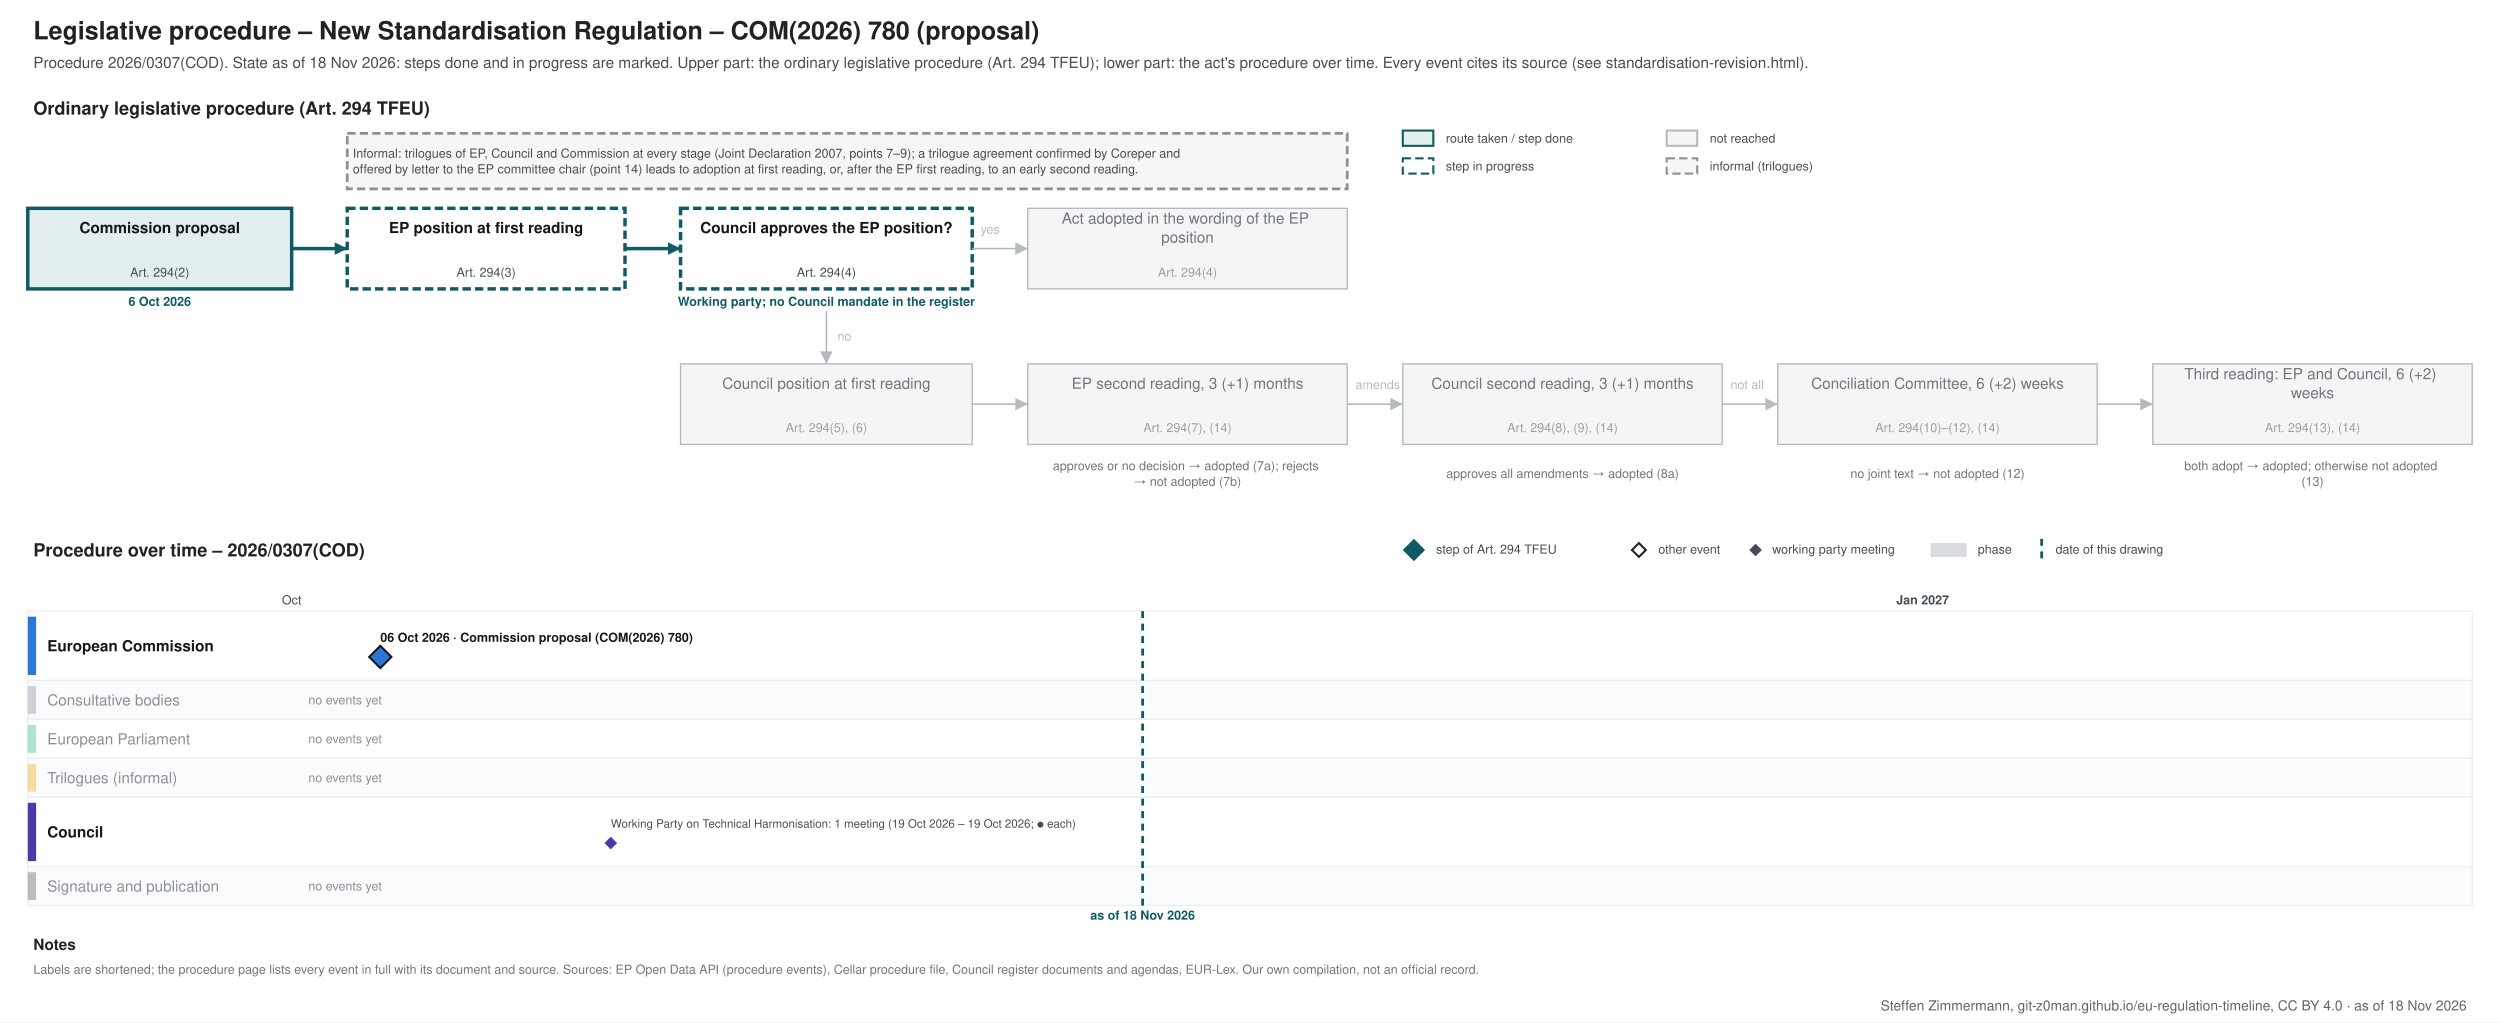
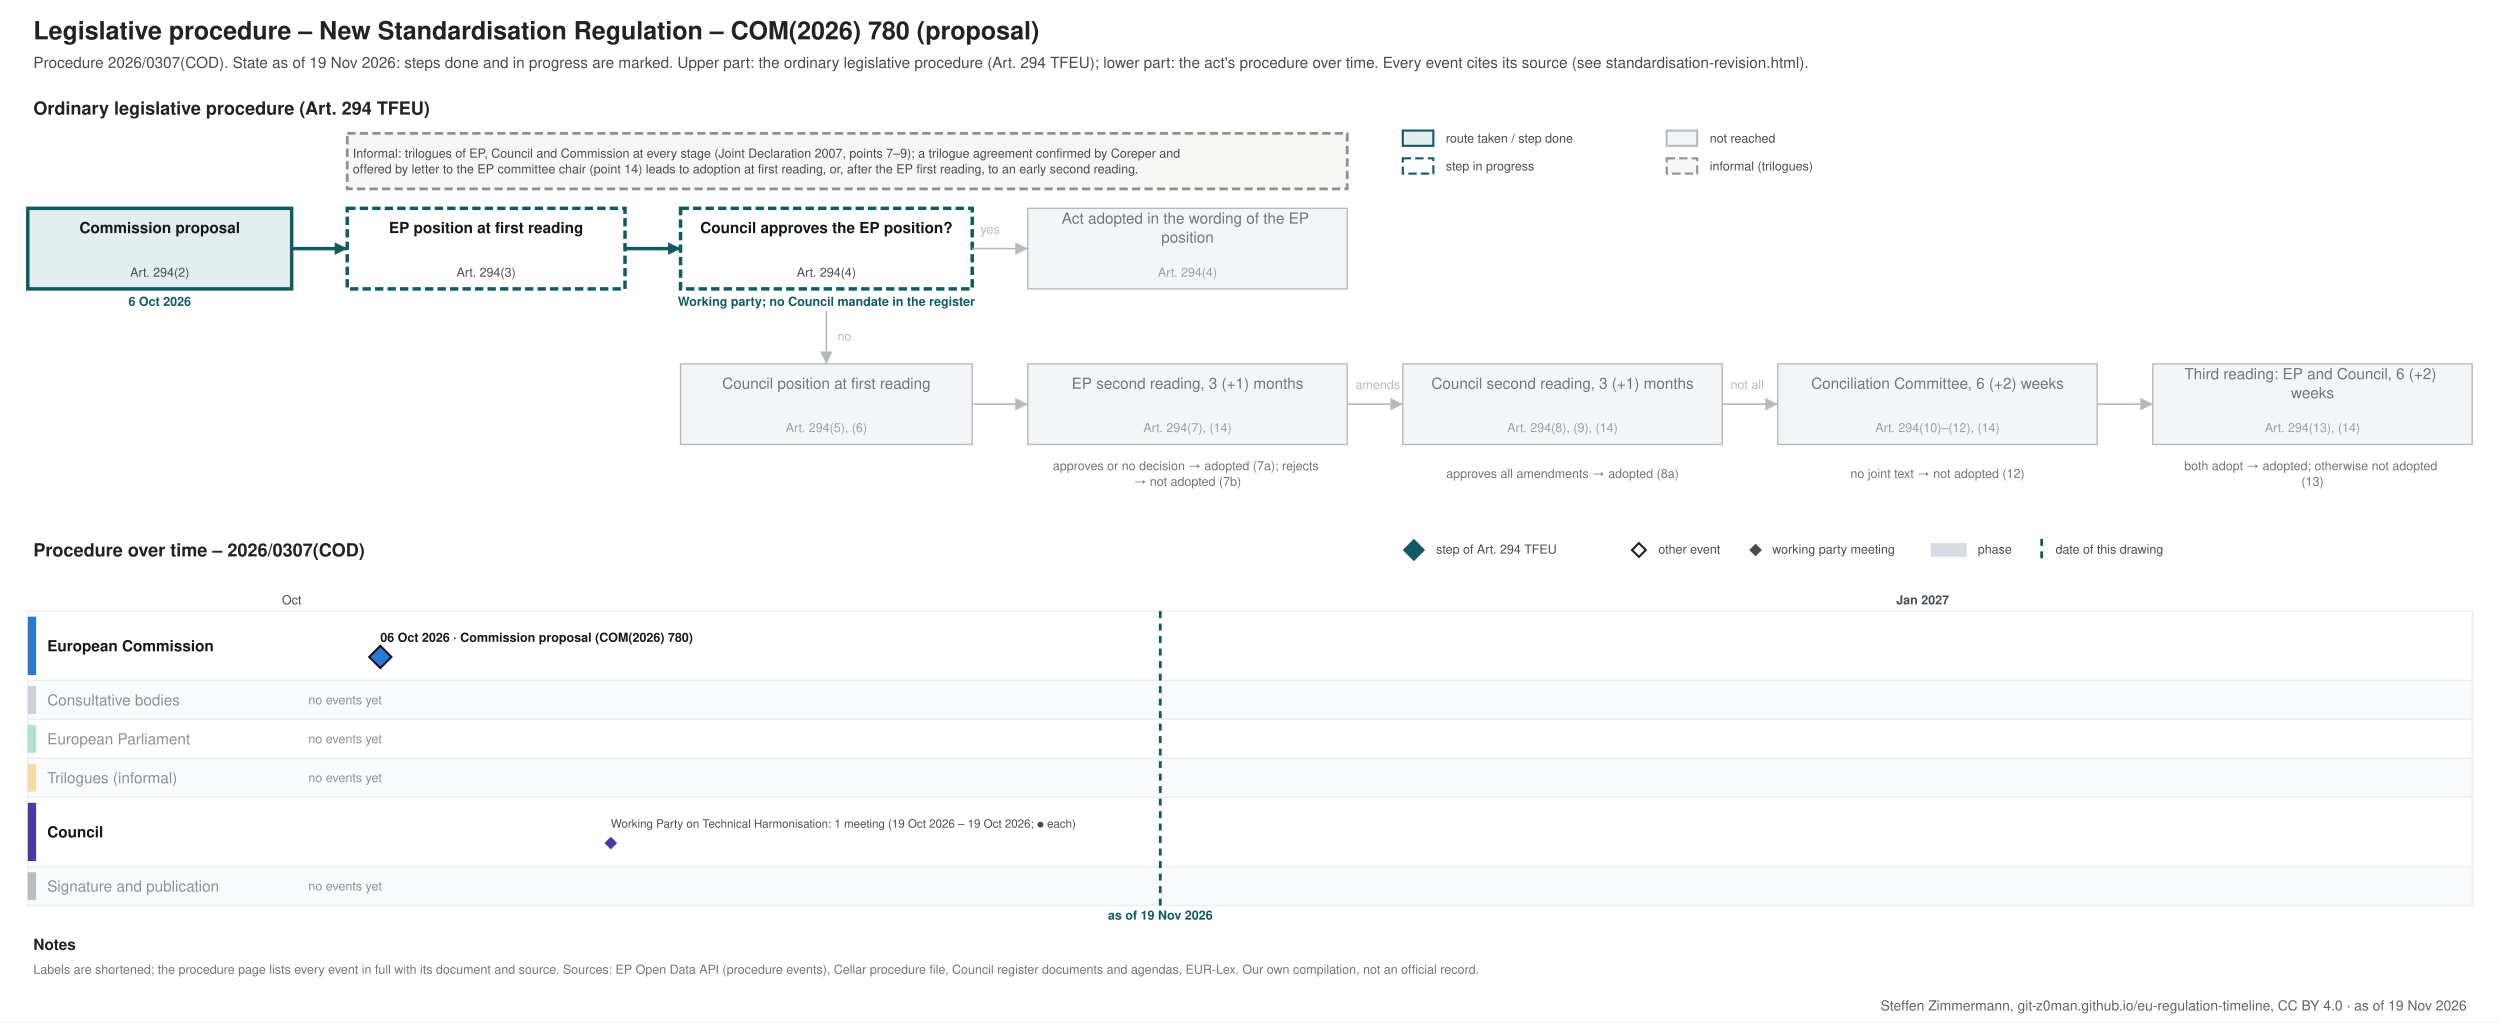
<svg xmlns="http://www.w3.org/2000/svg" xmlns:xlink="http://www.w3.org/1999/xlink" width="1800" height="736" viewBox="0 0 1800 736" font-family="&quot;Source Sans 3&quot;, Helvetica, Arial, sans-serif">
  <rect width="1800" height="736" fill="#ffffff" />
-   <g class="procedure" data-route="" data-state="ongoing" data-as_of="2026-11-18">
+   <g class="procedure" data-route="" data-state="ongoing" data-as_of="2026-11-19">
    <text font-size="18" fill="#222222" text-anchor="start" font-weight="bold">
      <tspan x="24.0" y="28.3">Legislative procedure – New Standardisation Regulation – COM(2026) 780 (proposal)</tspan>
    </text>
    <text font-size="11" fill="#454c53" text-anchor="start">
-       <tspan x="24.0" y="48.9">Procedure 2026/0307(COD). State as of 18 Nov 2026: steps done and in progress are marked. Upper part: the ordinary legislative procedure (Art. 294 TFEU); lower part: the act's procedure over time. Every event cites its source (see standardisation-revision.html).</tspan>
+       <tspan x="24.0" y="48.9">Procedure 2026/0307(COD). State as of 19 Nov 2026: steps done and in progress are marked. Upper part: the ordinary legislative procedure (Art. 294 TFEU); lower part: the act's procedure over time. Every event cites its source (see standardisation-revision.html).</tspan>
    </text>
    <text font-size="13" fill="#222222" text-anchor="start" font-weight="bold">
      <tspan x="24.0" y="82.5">Ordinary legislative procedure (Art. 294 TFEU)</tspan>
    </text>
    <rect x="1010.0" y="94.0" width="22.0" height="11.0" fill="#e3eeef" stroke="#0f5a63" stroke-width="1.5" />
    <text font-size="9" fill="#454c53" text-anchor="start">
      <tspan x="1041.0" y="102.7">route taken / step done</tspan>
    </text>
    <rect x="1010.0" y="114.0" width="22.0" height="11.0" fill="#ffffff" stroke="#0f5a63" stroke-dasharray="6 3" stroke-width="1.5" />
    <text font-size="9" fill="#454c53" text-anchor="start">
      <tspan x="1041.0" y="122.7">step in progress</tspan>
    </text>
    <rect x="1200.0" y="94.0" width="22.0" height="11.0" fill="#f4f5f6" stroke="#b5bac0" stroke-width="1.5" />
    <text font-size="9" fill="#454c53" text-anchor="start">
      <tspan x="1231.0" y="102.7">not reached</tspan>
    </text>
    <rect x="1200.0" y="114.0" width="22.0" height="11.0" fill="#f6f6f4" stroke="#8a9096" stroke-dasharray="6 3" stroke-width="1.5" />
    <text font-size="9" fill="#454c53" text-anchor="start">
      <tspan x="1231.0" y="122.7">informal (trilogues)</tspan>
    </text>
    <rect x="20.0" y="150.0" width="190.0" height="58.0" fill="#e3eeef" stroke="#0f5a63" stroke-width="2.5" />
    <text font-size="11" fill="#14181c" text-anchor="middle" font-weight="bold">
      <tspan x="115.0" y="167.8">Commission proposal</tspan>
    </text>
    <text font-size="9" fill="#454c53" text-anchor="middle">
      <tspan x="115.0" y="199.2">Art. 294(2)</tspan>
    </text>
    <text font-size="9" fill="#0f5a63" text-anchor="middle" font-weight="bold">
      <tspan x="115.0" y="220.2">6 Oct 2026</tspan>
    </text>
    <rect x="250.0" y="150.0" width="200.0" height="58.0" fill="#ffffff" stroke="#0f5a63" stroke-dasharray="6 3" stroke-width="2.5" />
    <text font-size="11" fill="#14181c" text-anchor="middle" font-weight="bold">
      <tspan x="350.0" y="167.8">EP position at first reading</tspan>
    </text>
    <text font-size="9" fill="#454c53" text-anchor="middle">
      <tspan x="350.0" y="199.2">Art. 294(3)</tspan>
    </text>
    <rect x="490.0" y="150.0" width="210.0" height="58.0" fill="#ffffff" stroke="#0f5a63" stroke-dasharray="6 3" stroke-width="2.5" />
    <text font-size="11" fill="#14181c" text-anchor="middle" font-weight="bold">
      <tspan x="595.0" y="167.8">Council approves the EP position?</tspan>
    </text>
    <text font-size="9" fill="#454c53" text-anchor="middle">
      <tspan x="595.0" y="199.2">Art. 294(4)</tspan>
    </text>
    <text font-size="9" fill="#0f5a63" text-anchor="middle" font-weight="bold">
      <tspan x="595.0" y="220.2">Working party; no Council mandate in the register</tspan>
    </text>
    <rect x="740.0" y="150.0" width="230.0" height="58.0" fill="#f4f5f6" stroke="#b5bac0" stroke-width="1" />
    <text font-size="11" fill="#6f757b" text-anchor="middle">
      <tspan x="855.0" y="161.0">Act adopted in the wording of the EP</tspan>
      <tspan x="855.0" y="174.7">position</tspan>
    </text>
    <text font-size="9" fill="#9aa0a6" text-anchor="middle">
      <tspan x="855.0" y="199.2">Art. 294(4)</tspan>
    </text>
    <rect x="490.0" y="262.0" width="210.0" height="58.0" fill="#f4f5f6" stroke="#b5bac0" stroke-width="1" />
    <text font-size="11" fill="#6f757b" text-anchor="middle">
      <tspan x="595.0" y="279.9">Council position at first reading</tspan>
    </text>
    <text font-size="9" fill="#9aa0a6" text-anchor="middle">
      <tspan x="595.0" y="311.1">Art. 294(5), (6)</tspan>
    </text>
    <rect x="740.0" y="262.0" width="230.0" height="58.0" fill="#f4f5f6" stroke="#b5bac0" stroke-width="1" />
    <text font-size="11" fill="#6f757b" text-anchor="middle">
      <tspan x="855.0" y="279.9">EP second reading, 3 (+1) months</tspan>
    </text>
    <text font-size="9" fill="#9aa0a6" text-anchor="middle">
      <tspan x="855.0" y="311.1">Art. 294(7), (14)</tspan>
    </text>
    <rect x="1010.0" y="262.0" width="230.0" height="58.0" fill="#f4f5f6" stroke="#b5bac0" stroke-width="1" />
    <text font-size="11" fill="#6f757b" text-anchor="middle">
      <tspan x="1125.0" y="279.9">Council second reading, 3 (+1) months</tspan>
    </text>
    <text font-size="9" fill="#9aa0a6" text-anchor="middle">
      <tspan x="1125.0" y="311.1">Art. 294(8), (9), (14)</tspan>
    </text>
    <rect x="1280.0" y="262.0" width="230.0" height="58.0" fill="#f4f5f6" stroke="#b5bac0" stroke-width="1" />
    <text font-size="11" fill="#6f757b" text-anchor="middle">
      <tspan x="1395.0" y="279.9">Conciliation Committee, 6 (+2) weeks</tspan>
    </text>
    <text font-size="9" fill="#9aa0a6" text-anchor="middle">
      <tspan x="1395.0" y="311.1">Art. 294(10)–(12), (14)</tspan>
    </text>
    <rect x="1550.0" y="262.0" width="230.0" height="58.0" fill="#f4f5f6" stroke="#b5bac0" stroke-width="1" />
    <text font-size="11" fill="#6f757b" text-anchor="middle">
      <tspan x="1665.0" y="273.0">Third reading: EP and Council, 6 (+2)</tspan>
      <tspan x="1665.0" y="286.7">weeks</tspan>
    </text>
    <text font-size="9" fill="#9aa0a6" text-anchor="middle">
      <tspan x="1665.0" y="311.1">Art. 294(13), (14)</tspan>
    </text>
    <text font-size="9" fill="#6f757b" text-anchor="middle">
      <tspan x="855.0" y="338.5">approves or no decision → adopted (7a); rejects</tspan>
      <tspan x="855.0" y="349.8">→ not adopted (7b)</tspan>
    </text>
    <text font-size="9" fill="#6f757b" text-anchor="middle">
      <tspan x="1125.0" y="344.1">approves all amendments → adopted (8a)</tspan>
    </text>
    <text font-size="9" fill="#6f757b" text-anchor="middle">
      <tspan x="1395.0" y="344.1">no joint text → not adopted (12)</tspan>
    </text>
    <text font-size="9" fill="#6f757b" text-anchor="middle">
      <tspan x="1665.0" y="338.5">both adopt → adopted; otherwise not adopted</tspan>
      <tspan x="1665.0" y="349.8">(13)</tspan>
    </text>
    <polyline points="210.0,179.0 250.0,179.0" fill="none" stroke="#0f5a63" stroke-width="2.5" />
    <polygon points="250.0,179.0 241.0,183.5 241.0,174.5" fill="#0f5a63" />
    <polyline points="450.0,179.0 490.0,179.0" fill="none" stroke="#0f5a63" stroke-width="2.5" />
    <polygon points="490.0,179.0 481.0,183.5 481.0,174.5" fill="#0f5a63" />
    <polyline points="700.0,179.0 740.0,179.0" fill="none" stroke="#b5bac0" stroke-width="1.2" />
    <polygon points="740.0,179.0 731.0,183.5 731.0,174.5" fill="#b5bac0" />
    <text font-size="9" fill="#b5bac0" text-anchor="start">
      <tspan x="706.0" y="168.2">yes</tspan>
    </text>
    <polyline points="595.0,224.0 595.0,262.0" fill="none" stroke="#b5bac0" stroke-width="1.2" />
    <polygon points="595.0,262.0 590.5,253.0 599.5,253.0" fill="#b5bac0" />
    <text font-size="9" fill="#b5bac0" text-anchor="start">
      <tspan x="603.0" y="245.2">no</tspan>
    </text>
    <polyline points="700.0,291.0 740.0,291.0" fill="none" stroke="#b5bac0" stroke-width="1.2" />
    <polygon points="740.0,291.0 731.0,295.5 731.0,286.5" fill="#b5bac0" />
    <polyline points="970.0,291.0 1010.0,291.0" fill="none" stroke="#b5bac0" stroke-width="1.2" />
    <polygon points="1010.0,291.0 1001.0,295.5 1001.0,286.5" fill="#b5bac0" />
    <polyline points="1240.0,291.0 1280.0,291.0" fill="none" stroke="#b5bac0" stroke-width="1.2" />
    <polygon points="1280.0,291.0 1271.0,295.5 1271.0,286.5" fill="#b5bac0" />
    <polyline points="1510.0,291.0 1550.0,291.0" fill="none" stroke="#b5bac0" stroke-width="1.2" />
    <polygon points="1550.0,291.0 1541.0,295.5 1541.0,286.5" fill="#b5bac0" />
    <text font-size="9" fill="#b5bac0" text-anchor="start">
      <tspan x="976.0" y="280.1">amends</tspan>
    </text>
    <text font-size="9" fill="#b5bac0" text-anchor="start">
      <tspan x="1246.0" y="280.1">not all</tspan>
    </text>
    <rect x="250.0" y="96.0" width="720.0" height="40.0" fill="#f6f6f4" stroke="#8a9096" stroke-dasharray="6 3" stroke-width="2" />
    <text font-size="9" fill="#454c53" text-anchor="start">
      <tspan x="254.0" y="113.5">Informal: trilogues of EP, Council and Commission at every stage (Joint Declaration 2007, points 7–9); a trilogue agreement confirmed by Coreper and</tspan>
      <tspan x="254.0" y="124.8">offered by letter to the EP committee chair (point 14) leads to adoption at first reading, or, after the EP first reading, to an early second reading.</tspan>
    </text>
    <text font-size="13" fill="#222222" text-anchor="start" font-weight="bold">
      <tspan x="24.0" y="400.6">Procedure over time – 2026/0307(COD)</tspan>
    </text>
    <polygon points="1018,389 1025,396 1018,403 1011,396" fill="#0f5a63" stroke="#0f5a63" stroke-width="1.5" />
    <text font-size="9" fill="#454c53" text-anchor="start">
      <tspan x="1034.0" y="398.6">step of Art. 294 TFEU</tspan>
    </text>
    <polygon points="1180,391 1185,396 1180,401 1175,396" fill="#ffffff" stroke="#222222" stroke-width="1.5" />
    <text font-size="9" fill="#454c53" text-anchor="start">
      <tspan x="1194.0" y="398.6">other event</tspan>
    </text>
    <polygon points="1264,392.5 1267.5,396 1264,399.5 1260.5,396" fill="#454c53" stroke="#454c53" stroke-width="1.5" />
    <text font-size="9" fill="#454c53" text-anchor="start">
      <tspan x="1276.0" y="398.6">working party meeting</tspan>
    </text>
    <rect x="1390.0" y="391.0" width="26.0" height="10.0" fill="#7b8794" stroke="none" opacity="0.3" />
    <text font-size="9" fill="#454c53" text-anchor="start">
      <tspan x="1424.0" y="398.6">phase</tspan>
    </text>
    <line x1="1470.0" y1="388.0" x2="1470.0" y2="403.0" stroke="#0f5a63" stroke-width="2" stroke-dasharray="5 4" />
    <text font-size="9" fill="#454c53" text-anchor="start">
      <tspan x="1480.0" y="398.6">date of this drawing</tspan>
    </text>
    <line x1="210.0" y1="440.0" x2="210.0" y2="652.0" stroke="#e3e6e9" stroke-width="1" />
    <text font-size="9" fill="#454c53" text-anchor="middle">
      <tspan x="210.0" y="435.1">Oct</tspan>
    </text>
    <line x1="605.7" y1="440.0" x2="605.7" y2="652.0" stroke="#e3e6e9" stroke-width="1" />
    <line x1="988.6" y1="440.0" x2="988.6" y2="652.0" stroke="#e3e6e9" stroke-width="1" />
    <line x1="1384.3" y1="440.0" x2="1384.3" y2="652.0" stroke="#b5bac0" stroke-width="1" />
    <text font-size="9" fill="#454c53" text-anchor="middle" font-weight="bold">
      <tspan x="1384.3" y="435.1">Jan 2027</tspan>
    </text>
    <line x1="1780.0" y1="440.0" x2="1780.0" y2="652.0" stroke="#e3e6e9" stroke-width="1" />
    <rect x="20.0" y="440.0" width="1760.0" height="50.0" fill="#ffffff" stroke="#eceef0" />
    <rect x="20.0" y="444.0" width="6.0" height="42.0" fill="#2a78d6" stroke="none" />
    <text font-size="11" fill="#14181c" text-anchor="start" font-weight="bold">
      <tspan x="34.0" y="468.9">European Commission</tspan>
    </text>
    <rect x="20.0" y="490.0" width="1760.0" height="28.0" fill="#fafbfc" stroke="#eceef0" />
    <rect x="20.0" y="494.0" width="6.0" height="20.0" fill="#7b8794" stroke="none" opacity="0.35" />
    <text font-size="11" fill="#8a9097" text-anchor="start">
      <tspan x="34.0" y="507.9">Consultative bodies</tspan>
    </text>
    <text font-size="9" fill="#8a9097" text-anchor="start">
      <tspan x="222.0" y="507.1">no events yet</tspan>
    </text>
    <rect x="20.0" y="518.0" width="1760.0" height="28.0" fill="#ffffff" stroke="#eceef0" />
    <rect x="20.0" y="522.0" width="6.0" height="20.0" fill="#1baf7a" stroke="none" opacity="0.35" />
    <text font-size="11" fill="#8a9097" text-anchor="start">
      <tspan x="34.0" y="535.9">European Parliament</tspan>
    </text>
    <text font-size="9" fill="#8a9097" text-anchor="start">
      <tspan x="222.0" y="535.1">no events yet</tspan>
    </text>
    <rect x="20.0" y="546.0" width="1760.0" height="28.0" fill="#fafbfc" stroke="#eceef0" />
    <rect x="20.0" y="550.0" width="6.0" height="20.0" fill="#eda100" stroke="none" opacity="0.35" />
    <text font-size="11" fill="#8a9097" text-anchor="start">
      <tspan x="34.0" y="563.9">Trilogues (informal)</tspan>
    </text>
    <text font-size="9" fill="#8a9097" text-anchor="start">
      <tspan x="222.0" y="563.1">no events yet</tspan>
    </text>
    <rect x="20.0" y="574.0" width="1760.0" height="50.0" fill="#ffffff" stroke="#eceef0" />
    <rect x="20.0" y="578.0" width="6.0" height="42.0" fill="#4a3aa7" stroke="none" />
    <text font-size="11" fill="#14181c" text-anchor="start" font-weight="bold">
      <tspan x="34.0" y="602.9">Council</tspan>
    </text>
    <rect x="20.0" y="624.0" width="1760.0" height="28.0" fill="#fafbfc" stroke="#eceef0" />
    <rect x="20.0" y="628.0" width="6.0" height="20.0" fill="#454c53" stroke="none" opacity="0.35" />
    <text font-size="11" fill="#8a9097" text-anchor="start">
      <tspan x="34.0" y="641.9">Signature and publication</tspan>
    </text>
    <text font-size="9" fill="#8a9097" text-anchor="start">
      <tspan x="222.0" y="641.1">no events yet</tspan>
    </text>
-     <line x1="822.7" y1="440.0" x2="822.7" y2="652.0" stroke="#0f5a63" stroke-width="2" stroke-dasharray="5 4" />
+     <line x1="835.4" y1="440.0" x2="835.4" y2="652.0" stroke="#0f5a63" stroke-width="2" stroke-dasharray="5 4" />
    <text font-size="9" fill="#0f5a63" text-anchor="middle" font-weight="bold">
-       <tspan x="822.7" y="662.1">as of 18 Nov 2026</tspan>
+       <tspan x="835.4" y="662.1">as of 19 Nov 2026</tspan>
    </text>
    <rect x="269.8" y="453.0" width="253.0" height="12.0" fill="#ffffff" />
    <a xlink:href="https://eur-lex.europa.eu/legal-content/EN/TXT/?uri=CELEX:52026PC0780" target="_blank">
      <text font-size="9" fill="#14181c" text-anchor="start" font-weight="bold">
        <tspan x="273.8" y="462.1">06 Oct 2026 · Commission proposal (COM(2026) 780)</tspan>
      </text>
    </a>
    <a xlink:href="https://eur-lex.europa.eu/legal-content/EN/TXT/?uri=CELEX:52026PC0780" target="_blank">
      <polygon points="273.821,465 281.821,473 273.821,481 265.821,473" fill="#2a78d6" stroke="#14181c" stroke-width="1.5" />
    </a>
    <text font-size="8.3" fill="#454c53" text-anchor="start">
      <tspan x="439.8" y="595.9">Working Party on Technical Harmonisation: 1 meeting (19 Oct 2026 – 19 Oct 2026; ● each)</tspan>
    </text>
    <a xlink:href="https://data.consilium.europa.eu/doc/document/CM-4544-2026-REV-1/en/pdf" target="_blank">
      <polygon points="439.756,603.5 443.256,607 439.756,610.5 436.256,607" fill="#4a3aa7" stroke="#4a3aa7" stroke-width="1.5" />
    </a>
    <text font-size="11" fill="#222222" text-anchor="start" font-weight="bold">
      <tspan x="24.0" y="683.9">Notes</tspan>
    </text>
    <text font-size="9" fill="#6f757b" text-anchor="start">
      <tspan x="24.0" y="701.1">Labels are shortened; the procedure page lists every event in full with its document and source. Sources: EP Open Data API (procedure events), Cellar procedure file, Council register documents and agendas, EUR-Lex. Our own compilation, not an official record.</tspan>
    </text>
  </g>
  <text font-size="10" fill="#5b646b" text-anchor="end">
-     <tspan x="1776.0" y="727.5">Steffen Zimmermann, git-z0man.github.io/eu-regulation-timeline, CC BY 4.0 · as of 18 Nov 2026</tspan>
+     <tspan x="1776.0" y="727.5">Steffen Zimmermann, git-z0man.github.io/eu-regulation-timeline, CC BY 4.0 · as of 19 Nov 2026</tspan>
  </text>
</svg>
